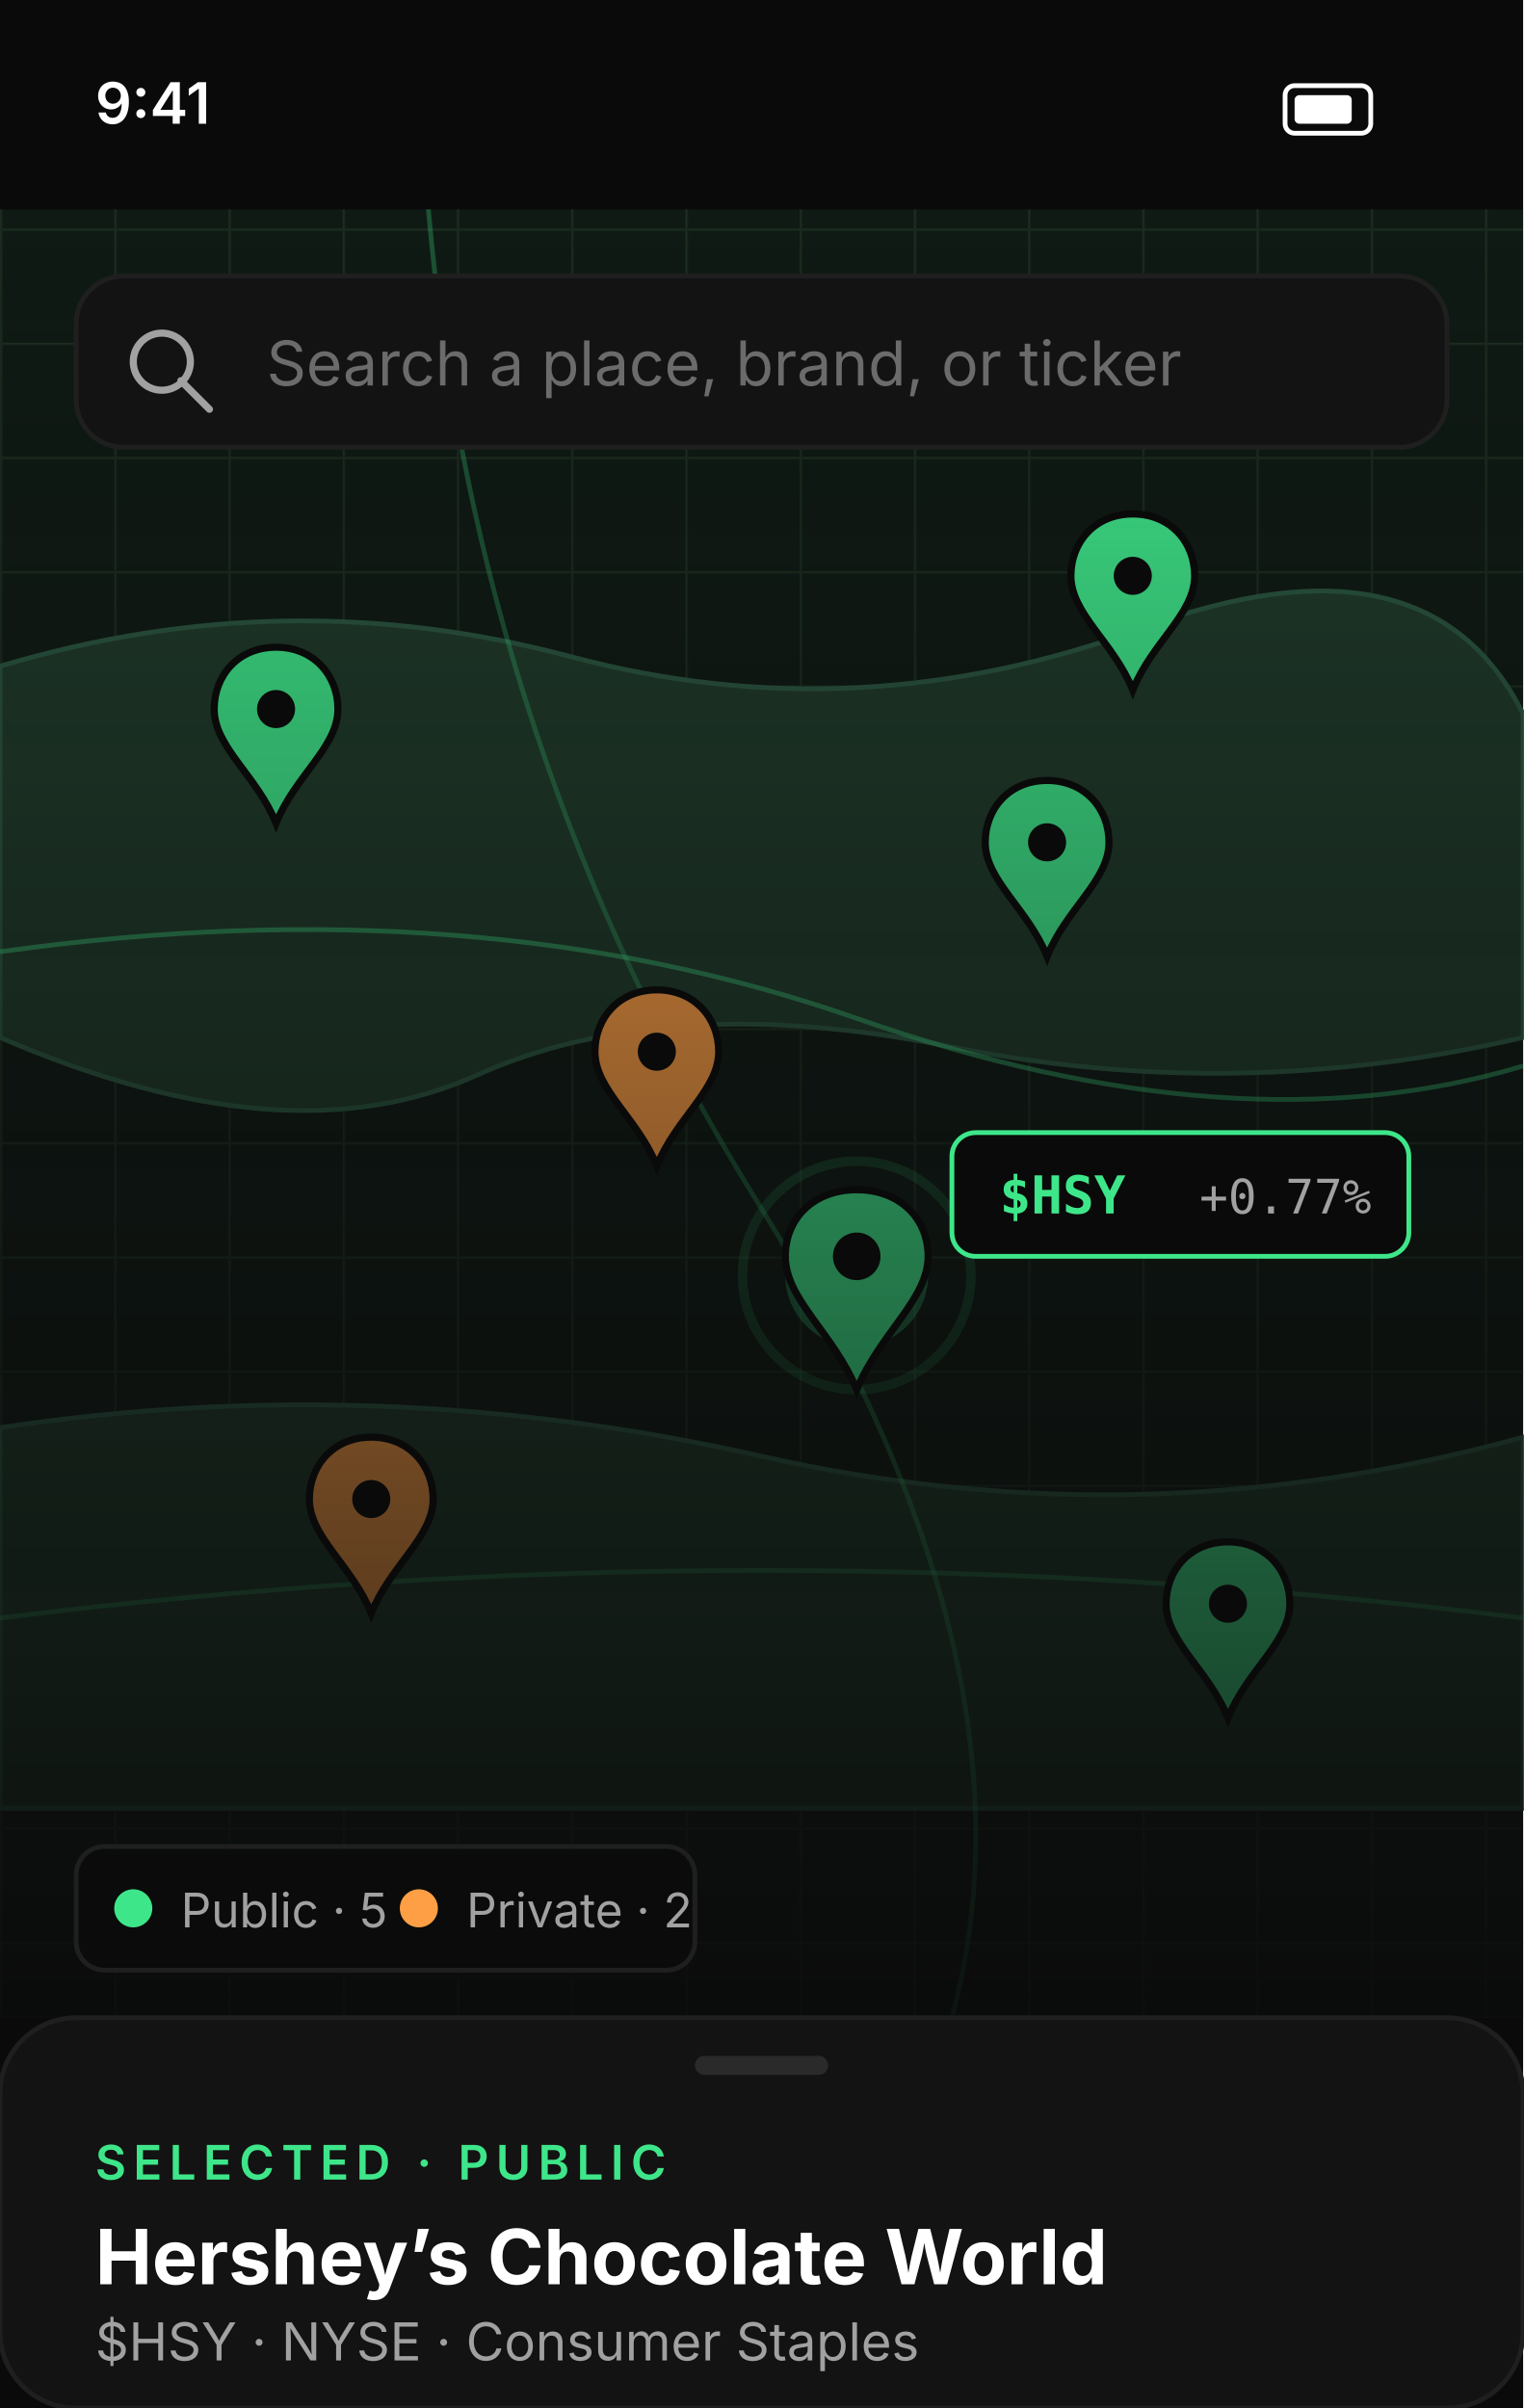
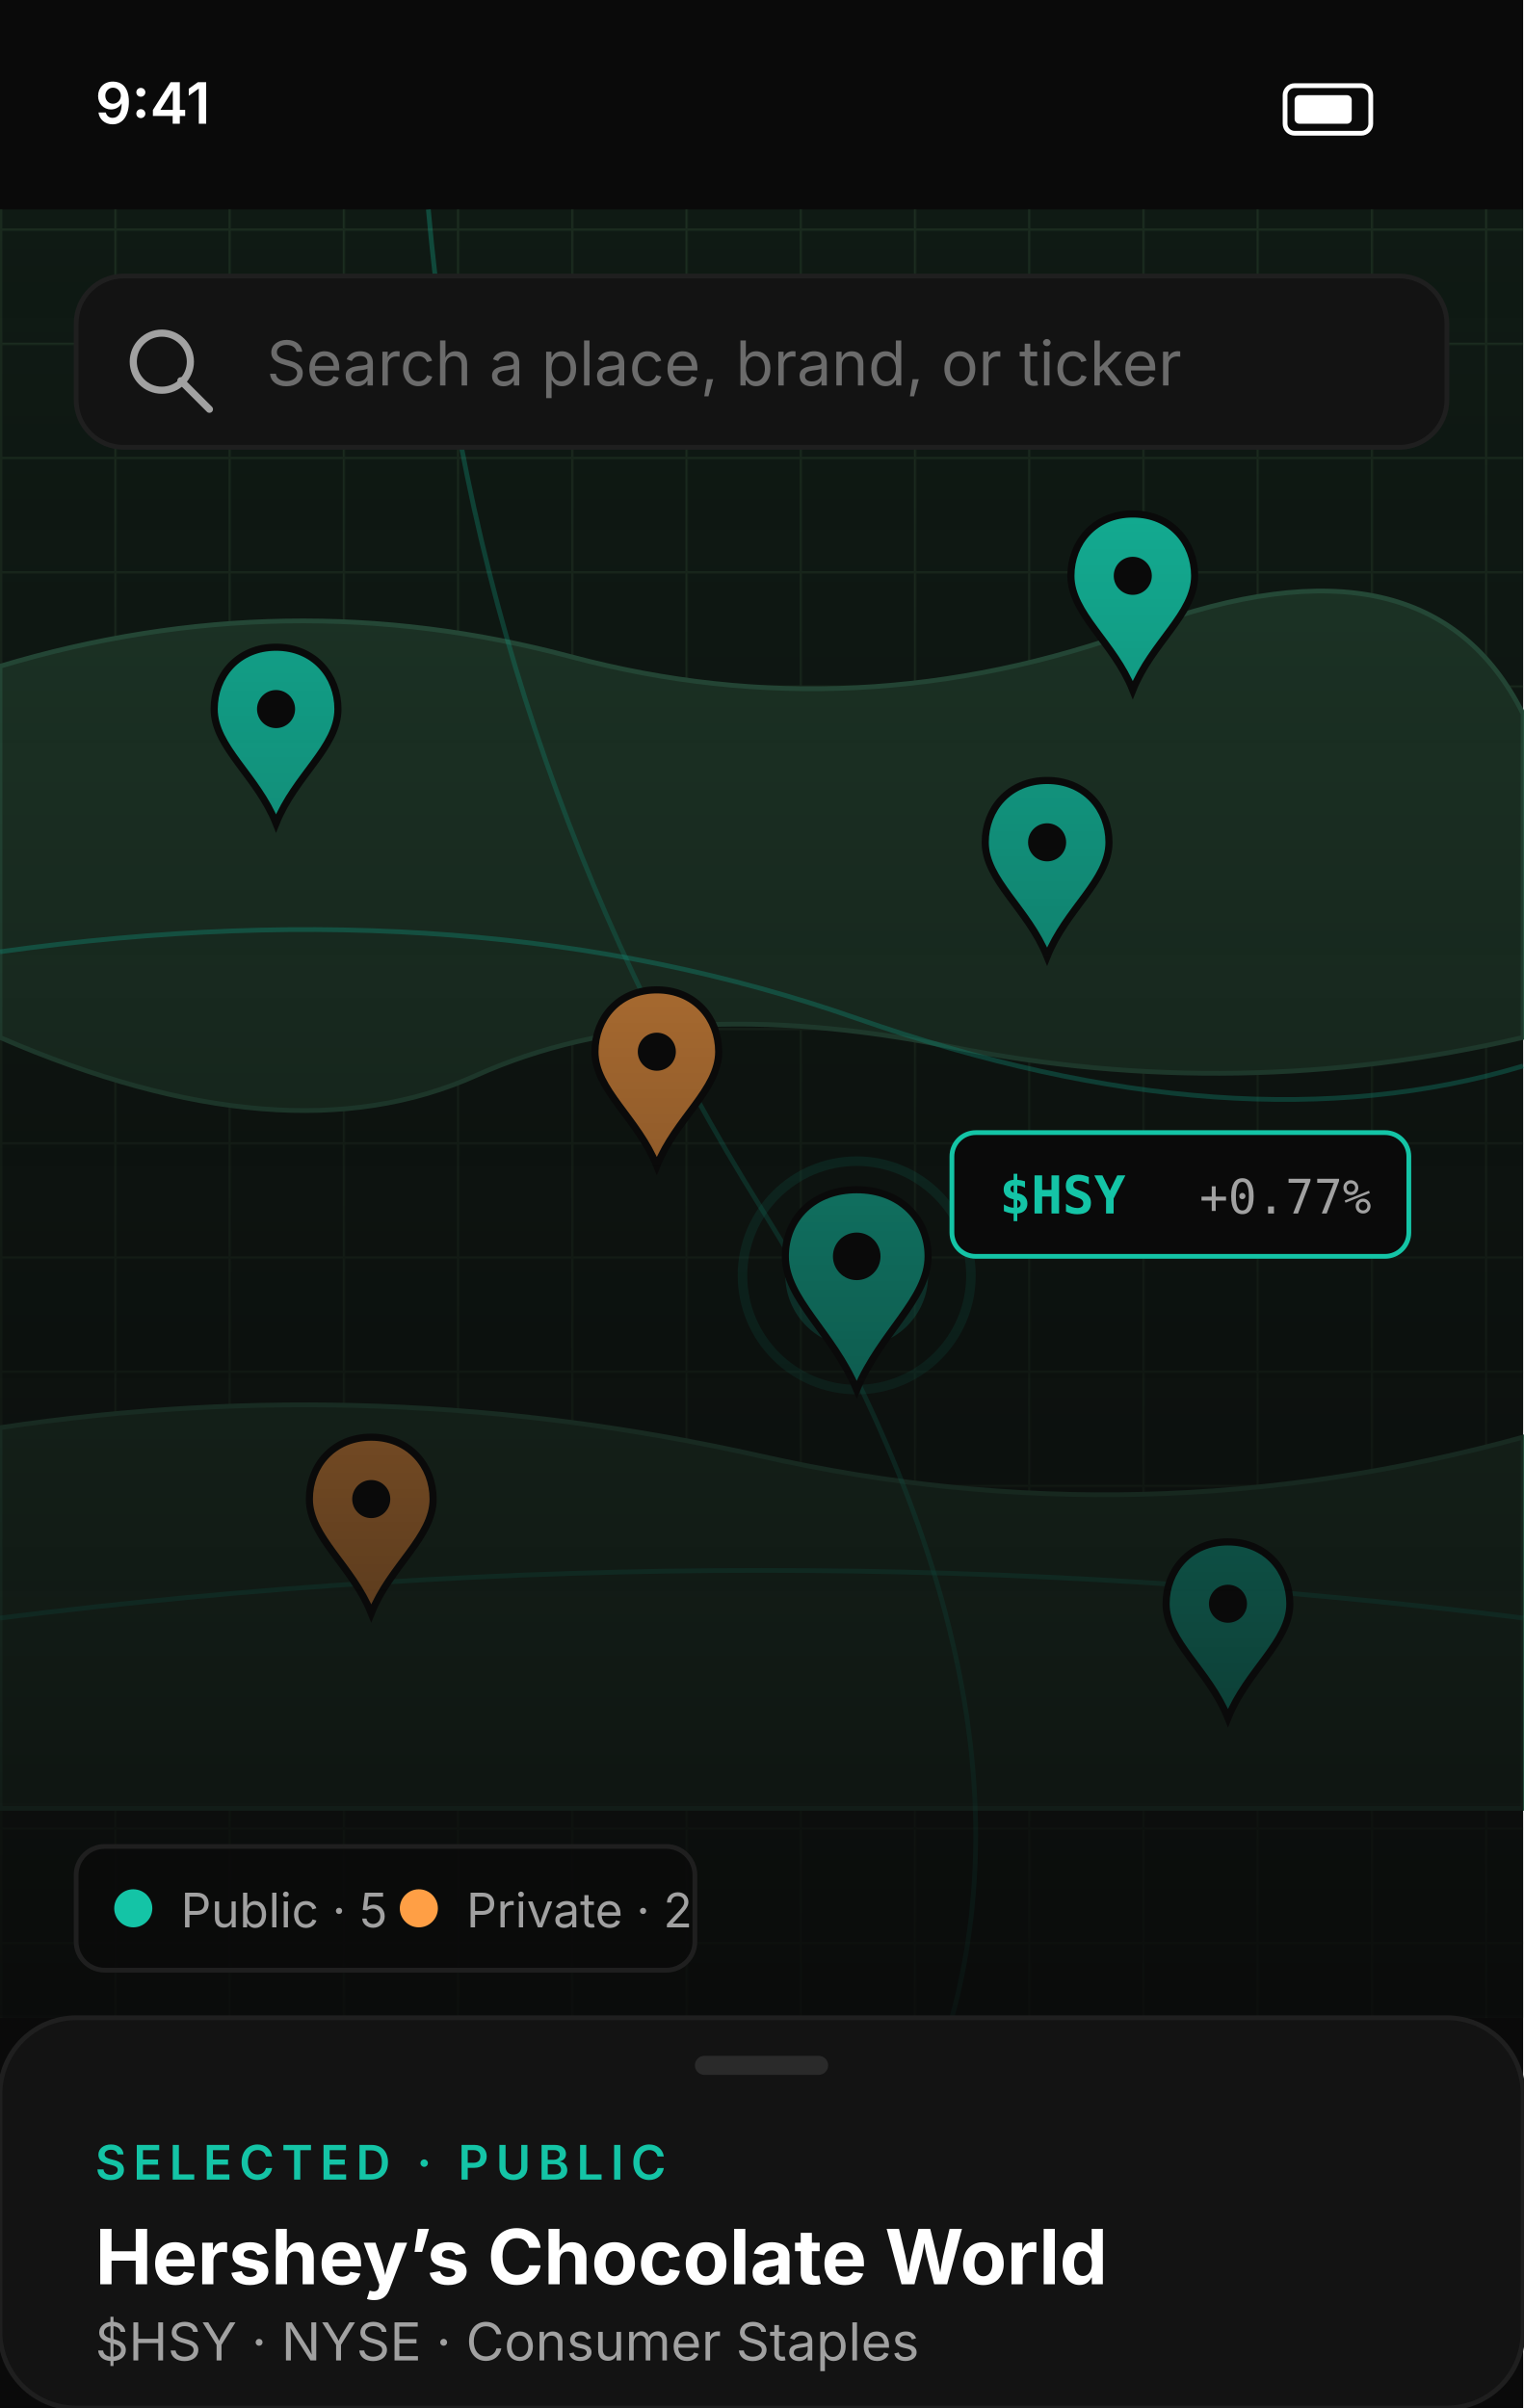
<svg xmlns="http://www.w3.org/2000/svg" viewBox="0 0 320 506" role="img" aria-label="Mapvest map view with five public brand pins and two private-brand comparable pins">
  <defs>
    <pattern id="mapGrid" x="0" y="0" width="24" height="24" patternUnits="userSpaceOnUse">
      <path d="M 24 0 L 0 0 0 24" fill="none" stroke="#1a2a1e" stroke-width="1" />
    </pattern>
    <linearGradient id="mapVignette" x1="0" y1="0" x2="0" y2="1">
      <stop offset="0%" stop-color="#0a0a0a" stop-opacity="0" />
      <stop offset="100%" stop-color="#0a0a0a" stop-opacity="0.85" />
    </linearGradient>
  </defs>
  <rect width="320" height="506" fill="#0a0a0a" />
  <g fill="#ffffff">
    <text x="20" y="26" font-family="ui-sans-serif, system-ui, -apple-system, sans-serif" font-size="12" font-weight="600">9:41</text>
    <rect x="270" y="18" width="18" height="10" rx="2" fill="none" stroke="#ffffff" stroke-width="1" />
    <rect x="272" y="20" width="12" height="6" rx="1" />
  </g>
  <rect x="0" y="44" width="320" height="380" fill="#0f1a14" />
  <rect x="0" y="44" width="320" height="380" fill="url(#mapGrid)" />
  <path d="M 0 140 Q 60 122 120 138 T 240 132 T 320 150 L 320 218 Q 260 232 200 220 T 100 226 T 0 218 Z" fill="#1f3a2a" stroke="#2a5540" stroke-width="1" />
  <path d="M 0 300 Q 80 288 160 306 T 320 302 L 320 380 L 0 380 Z" fill="#1f3a2a" stroke="#2a5540" stroke-width="1" />
-   <path d="M 0 200 Q 100 186 180 214 T 320 224" fill="none" stroke="#3ee68a" stroke-width="1" stroke-opacity="0.42" />
-   <path d="M 90 44 Q 100 158 160 254 T 200 424" fill="none" stroke="#3ee68a" stroke-width="1" stroke-opacity="0.28" />
-   <path d="M 0 340 Q 160 320 320 340" fill="none" stroke="#3ee68a" stroke-width="1" stroke-opacity="0.28" />
+   <path d="M 0 200 Q 100 186 180 214 T 320 224" fill="none" stroke="#14c4a6" stroke-width="1" stroke-opacity="0.42" />
+   <path d="M 90 44 Q 100 158 160 254 T 200 424" fill="none" stroke="#14c4a6" stroke-width="1" stroke-opacity="0.28" />
+   <path d="M 0 340 Q 160 320 320 340" fill="none" stroke="#14c4a6" stroke-width="1" stroke-opacity="0.28" />
  <g transform="translate(58,152)">
-     <path d="M 0 -16 C -8 -16 -13 -10 -13 -3 C -13 5 -4 11 0 21 C 4 11 13 5 13 -3 C 13 -10 8 -16 0 -16 Z" fill="#3ee68a" stroke="#0a0a0a" stroke-width="1.5" />
+     <path d="M 0 -16 C -8 -16 -13 -10 -13 -3 C -13 5 -4 11 0 21 C 4 11 13 5 13 -3 C 13 -10 8 -16 0 -16 Z" fill="#14c4a6" stroke="#0a0a0a" stroke-width="1.5" />
    <circle cx="0" cy="-3" r="4" fill="#0a0a0a" />
  </g>
  <g transform="translate(238,124)">
-     <path d="M 0 -16 C -8 -16 -13 -10 -13 -3 C -13 5 -4 11 0 21 C 4 11 13 5 13 -3 C 13 -10 8 -16 0 -16 Z" fill="#3ee68a" stroke="#0a0a0a" stroke-width="1.5" />
+     <path d="M 0 -16 C -8 -16 -13 -10 -13 -3 C -13 5 -4 11 0 21 C 4 11 13 5 13 -3 C 13 -10 8 -16 0 -16 Z" fill="#14c4a6" stroke="#0a0a0a" stroke-width="1.5" />
    <circle cx="0" cy="-3" r="4" fill="#0a0a0a" />
  </g>
  <g transform="translate(138,224)">
    <path d="M 0 -16 C -8 -16 -13 -10 -13 -3 C -13 5 -4 11 0 21 C 4 11 13 5 13 -3 C 13 -10 8 -16 0 -16 Z" fill="#ff9f45" stroke="#0a0a0a" stroke-width="1.5" />
    <circle cx="0" cy="-3" r="4" fill="#0a0a0a" />
  </g>
  <g transform="translate(180,268)">
-     <circle r="24" fill="none" stroke="#3ee68a" stroke-opacity="0.18" stroke-width="2" />
-     <circle r="14" fill="none" stroke="#3ee68a" stroke-opacity="0.35" stroke-width="2" />
-     <path d="M 0 -18 C -9 -18 -15 -12 -15 -4 C -15 5 -5 12 0 24 C 5 12 15 5 15 -4 C 15 -12 9 -18 0 -18 Z" fill="#3ee68a" stroke="#0a0a0a" stroke-width="1.5" />
+     <circle r="24" fill="none" stroke="#14c4a6" stroke-opacity="0.18" stroke-width="2" />
+     <circle r="14" fill="none" stroke="#14c4a6" stroke-opacity="0.35" stroke-width="2" />
+     <path d="M 0 -18 C -9 -18 -15 -12 -15 -4 C -15 5 -5 12 0 24 C 5 12 15 5 15 -4 C 15 -12 9 -18 0 -18 Z" fill="#14c4a6" stroke="#0a0a0a" stroke-width="1.5" />
    <circle cx="0" cy="-4" r="5" fill="#0a0a0a" />
  </g>
  <g transform="translate(78,318)">
    <path d="M 0 -16 C -8 -16 -13 -10 -13 -3 C -13 5 -4 11 0 21 C 4 11 13 5 13 -3 C 13 -10 8 -16 0 -16 Z" fill="#ff9f45" stroke="#0a0a0a" stroke-width="1.5" />
    <circle cx="0" cy="-3" r="4" fill="#0a0a0a" />
  </g>
  <g transform="translate(258,340)">
-     <path d="M 0 -16 C -8 -16 -13 -10 -13 -3 C -13 5 -4 11 0 21 C 4 11 13 5 13 -3 C 13 -10 8 -16 0 -16 Z" fill="#3ee68a" stroke="#0a0a0a" stroke-width="1.5" />
+     <path d="M 0 -16 C -8 -16 -13 -10 -13 -3 C -13 5 -4 11 0 21 C 4 11 13 5 13 -3 C 13 -10 8 -16 0 -16 Z" fill="#14c4a6" stroke="#0a0a0a" stroke-width="1.5" />
    <circle cx="0" cy="-3" r="4" fill="#0a0a0a" />
  </g>
  <g transform="translate(220,180)">
-     <path d="M 0 -16 C -8 -16 -13 -10 -13 -3 C -13 5 -4 11 0 21 C 4 11 13 5 13 -3 C 13 -10 8 -16 0 -16 Z" fill="#3ee68a" stroke="#0a0a0a" stroke-width="1.5" />
+     <path d="M 0 -16 C -8 -16 -13 -10 -13 -3 C -13 5 -4 11 0 21 C 4 11 13 5 13 -3 C 13 -10 8 -16 0 -16 Z" fill="#14c4a6" stroke="#0a0a0a" stroke-width="1.5" />
    <circle cx="0" cy="-3" r="4" fill="#0a0a0a" />
  </g>
  <rect x="0" y="44" width="320" height="380" fill="url(#mapVignette)" />
  <g transform="translate(16,58)">
    <rect x="0" y="0" width="288" height="36" rx="10" fill="#131313" stroke="#1f1f1f" stroke-width="1" />
    <circle cx="18" cy="18" r="6" fill="none" stroke="#a1a1a1" stroke-width="1.5" />
    <line x1="22" y1="22" x2="28" y2="28" stroke="#a1a1a1" stroke-width="1.5" stroke-linecap="round" />
    <text x="40" y="23" font-family="ui-sans-serif, system-ui, -apple-system, sans-serif" font-size="13" fill="#6b6b6b">Search a place, brand, or ticker</text>
  </g>
  <g transform="translate(200,238)">
-     <rect x="0" y="0" width="96" height="26" rx="5" fill="#0a0a0a" stroke="#3ee68a" stroke-width="1" />
-     <text x="10" y="17" font-family="ui-monospace, SFMono-Regular, Menlo, monospace" font-size="11" font-weight="700" fill="#3ee68a">$HSY</text>
+     <rect x="0" y="0" width="96" height="26" rx="5" fill="#0a0a0a" stroke="#14c4a6" stroke-width="1" />
+     <text x="10" y="17" font-family="ui-monospace, SFMono-Regular, Menlo, monospace" font-size="11" font-weight="700" fill="#14c4a6">$HSY</text>
    <text x="52" y="17" font-family="ui-monospace, SFMono-Regular, Menlo, monospace" font-size="10" fill="#a1a1a1">+0.77%</text>
  </g>
  <g transform="translate(16,388)">
    <rect x="0" y="0" width="130" height="26" rx="6" fill="#0a0a0a" stroke="#1f1f1f" stroke-width="1" fill-opacity="0.8" />
-     <circle cx="12" cy="13" r="4" fill="#3ee68a" />
+     <circle cx="12" cy="13" r="4" fill="#14c4a6" />
    <text x="22" y="17" font-family="ui-sans-serif, system-ui, -apple-system, sans-serif" font-size="10" fill="#a1a1a1">Public · 5</text>
    <circle cx="72" cy="13" r="4" fill="#ff9f45" />
    <text x="82" y="17" font-family="ui-sans-serif, system-ui, -apple-system, sans-serif" font-size="10" fill="#a1a1a1">Private · 2</text>
  </g>
  <g transform="translate(0,424)">
    <rect x="0" y="0" width="320" height="82" rx="16" fill="#131313" stroke="#1f1f1f" stroke-width="1" />
    <rect x="146" y="8" width="28" height="4" rx="2" fill="#2a2a2a" />
-     <text x="20" y="34" font-family="ui-sans-serif, system-ui, -apple-system, sans-serif" font-size="10" font-weight="600" fill="#3ee68a" letter-spacing="1.5">SELECTED · PUBLIC</text>
+     <text x="20" y="34" font-family="ui-sans-serif, system-ui, -apple-system, sans-serif" font-size="10" font-weight="600" fill="#14c4a6" letter-spacing="1.5">SELECTED · PUBLIC</text>
    <text x="20" y="56" font-family="ui-sans-serif, system-ui, -apple-system, sans-serif" font-size="16" font-weight="700" fill="#ffffff">Hershey’s Chocolate World</text>
    <text x="20" y="72" font-family="ui-sans-serif, system-ui, -apple-system, sans-serif" font-size="11" fill="#a1a1a1">$HSY · NYSE · Consumer Staples</text>
  </g>
</svg>
